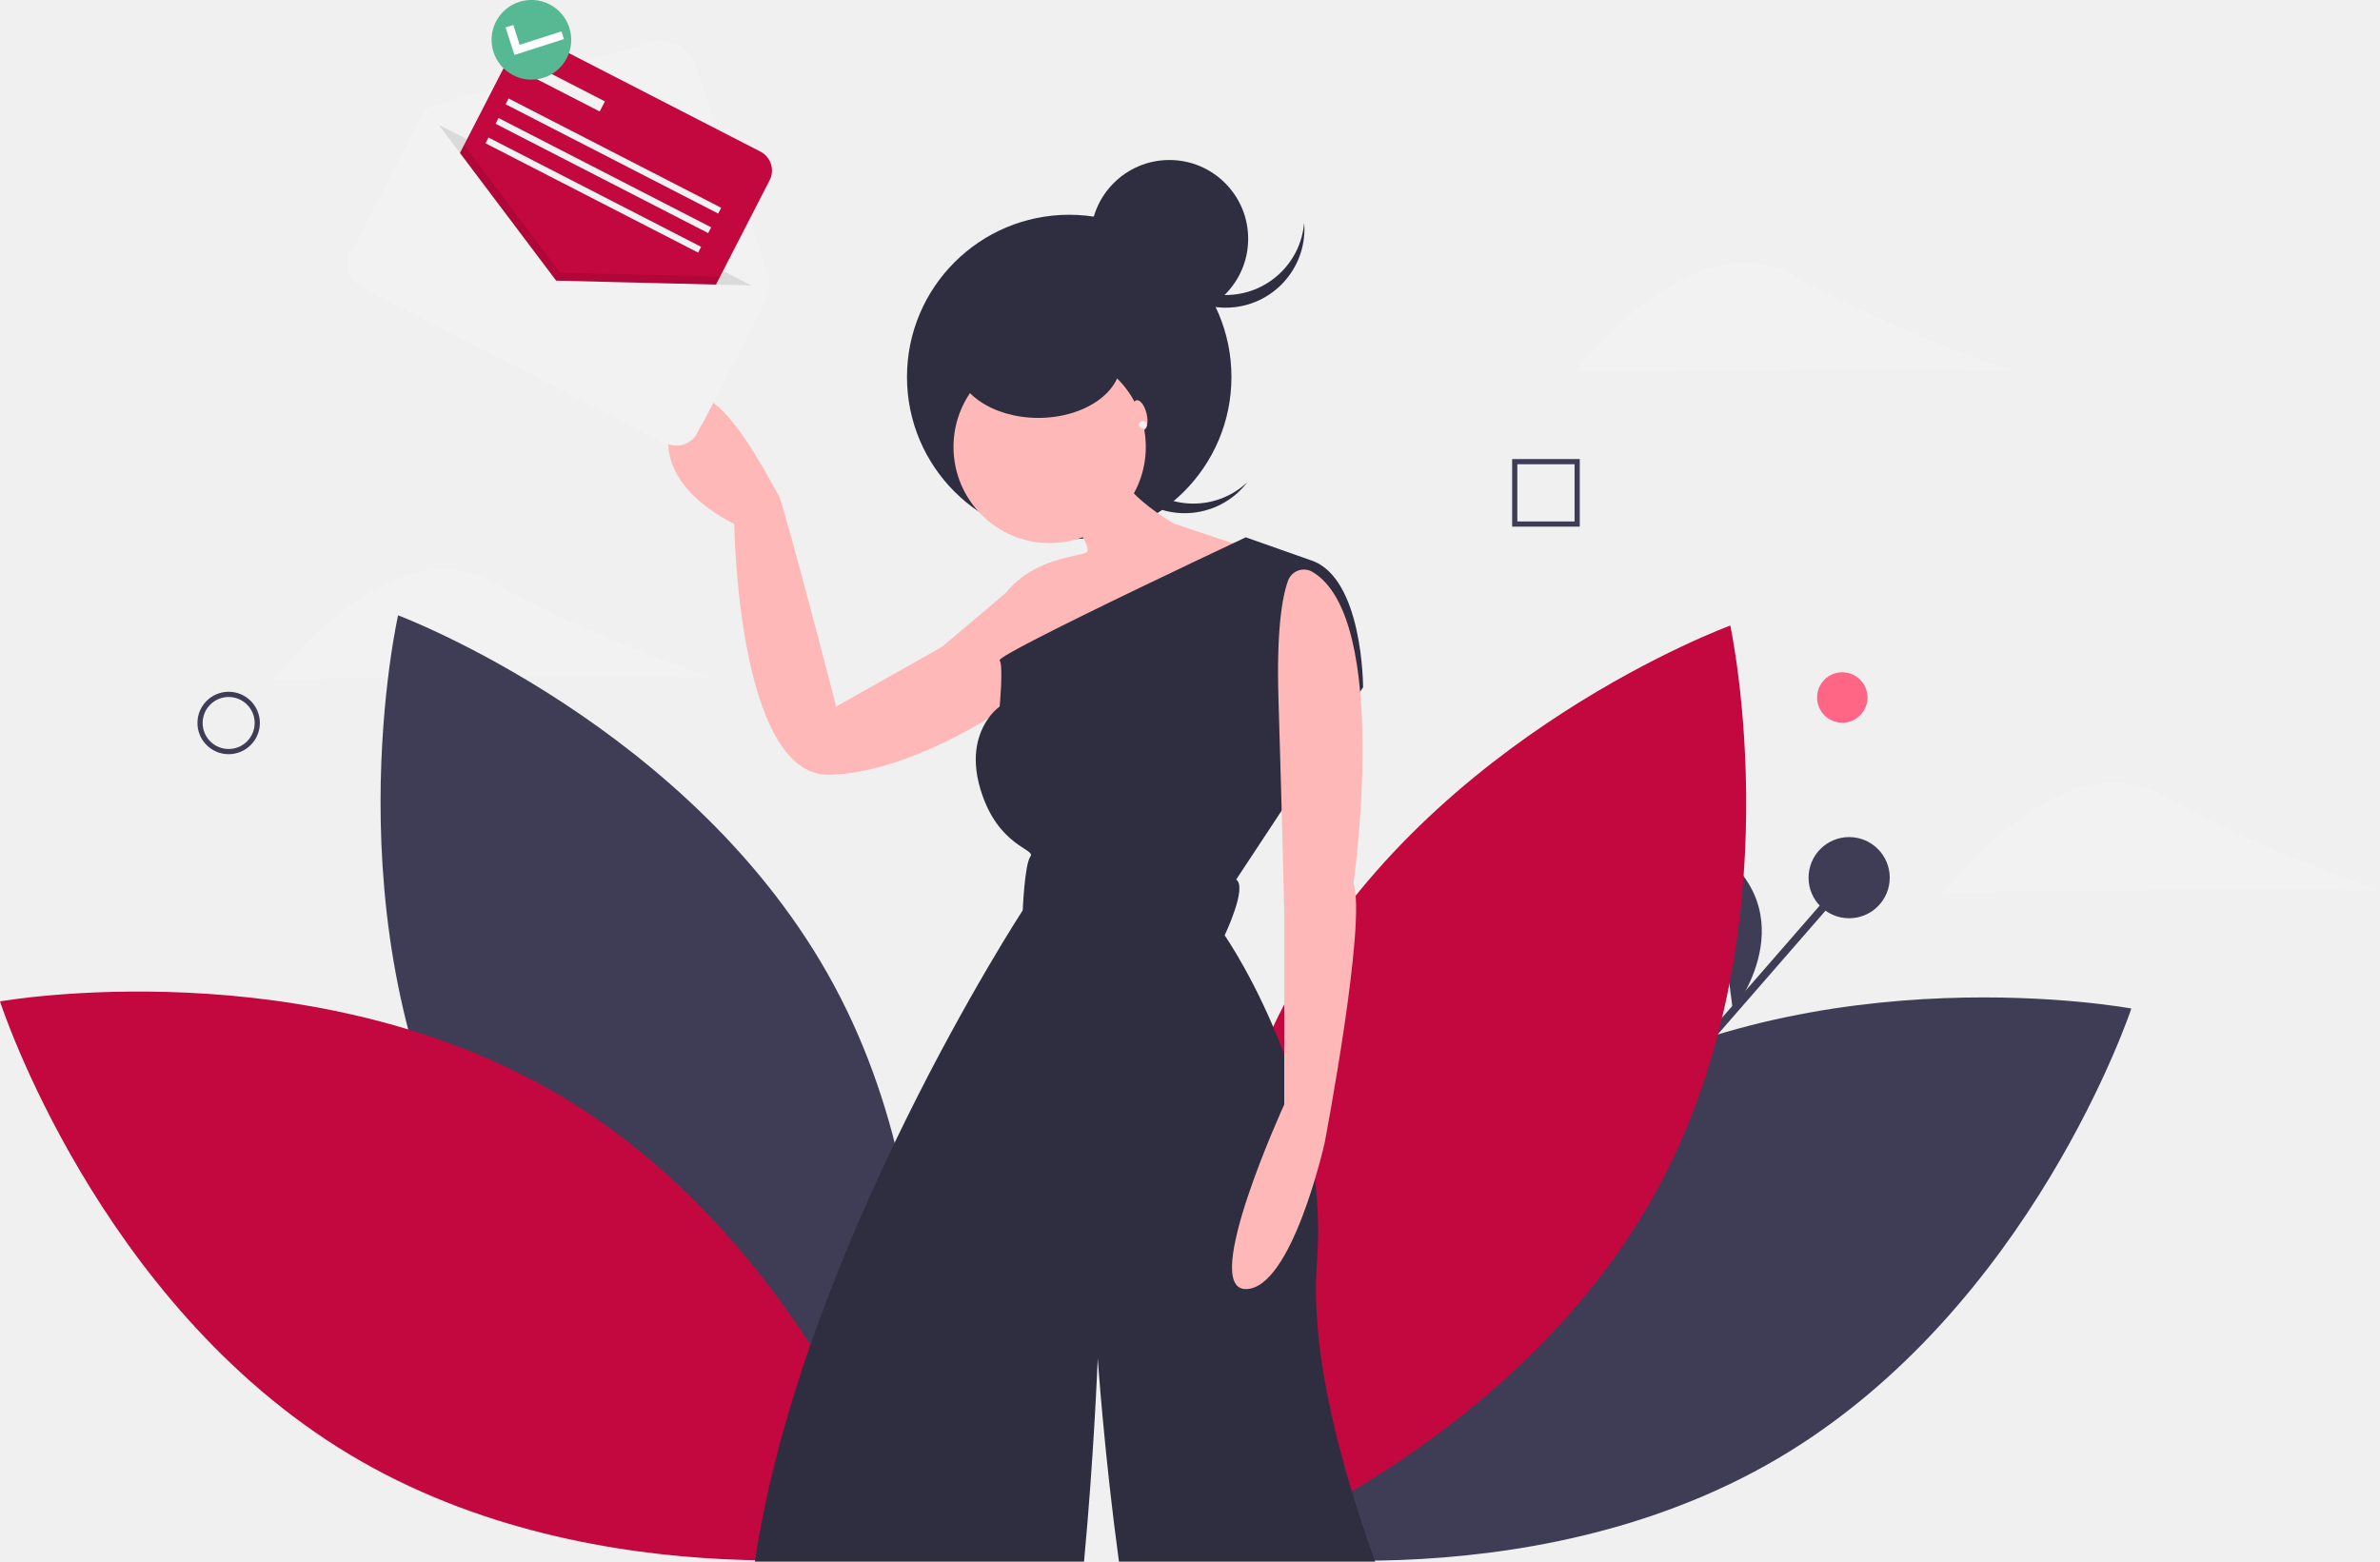
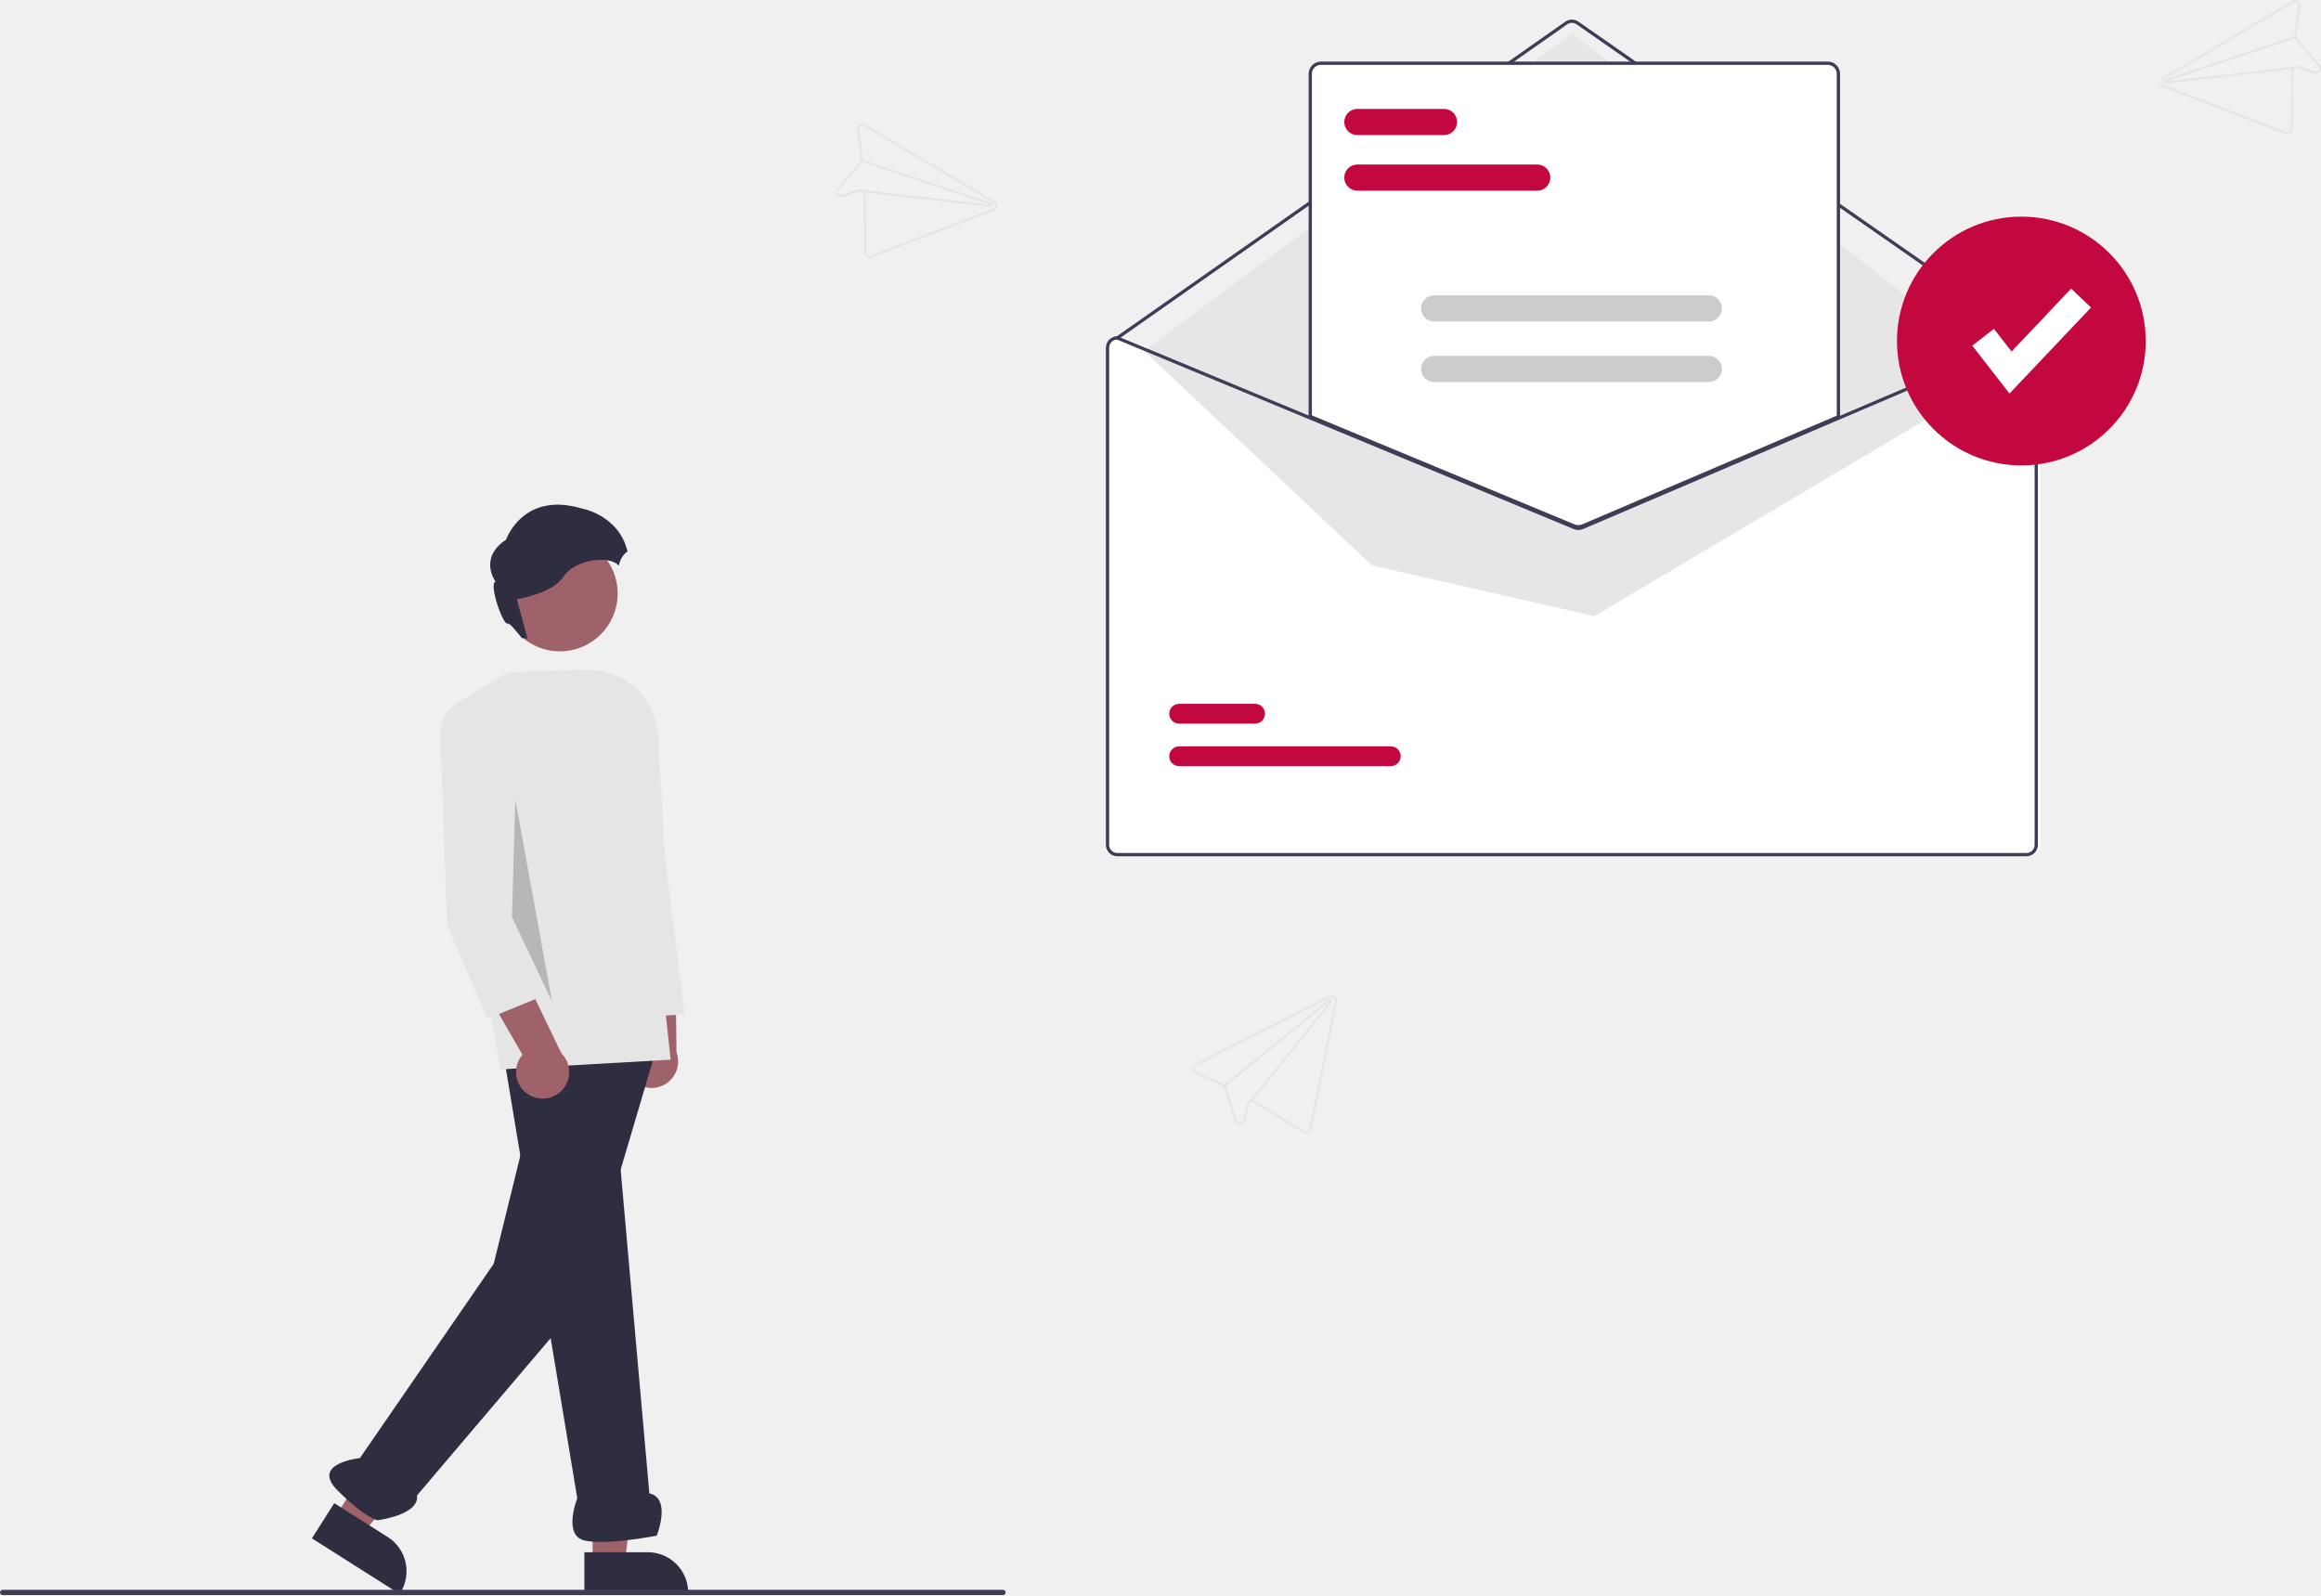
- <svg xmlns="http://www.w3.org/2000/svg" id="be452e83-5912-4855-80f8-a79ecab91838" data-name="Layer 1" width="915.112" height="600.53" viewBox="0 0 915.112 600.53">
-   <path d="M331.917,410.029c-46.277.213-83.944.897-83.944.897s44.774-59.307,83.776-37.334,83.807,36.562,83.807,36.562S378.194,409.816,331.917,410.029Z" transform="translate(-142.4442 -149.7349)" fill="#f2f2f2" />
-   <circle cx="708.362" cy="268.224" r="9.694" fill="#ff6584" />
-   <rect x="762.015" y="527.381" width="110.371" height="2.967" transform="translate(-260.7525 648.0865) rotate(-48.9494)" fill="#3f3d56" />
-   <circle cx="710.999" cy="337.513" r="15.608" fill="#3f3d56" />
-   <path d="M808.77,538.547s29.813-37.63-8.319-63.444" transform="translate(-142.4442 -149.7349)" fill="#3f3d56" />
-   <path d="M322.299,604.622c53.69,99.57,167.638,142.313,167.638,142.313s26.901-118.691-26.789-218.261S295.51,386.361,295.51,386.361,268.61,505.053,322.299,604.622Z" transform="translate(-142.4442 -149.7349)" fill="#3f3d56" />
-   <path d="M359.202,571.865c96.932,58.317,134.263,174.152,134.263,174.152s-119.826,21.283-216.758-37.034S142.444,534.83,142.444,534.83,262.27,513.547,359.202,571.865Z" transform="translate(-142.4442 -149.7349)" fill="#c3073f" />
-   <path d="M744.876,572.689c-97.444,57.458-135.798,172.957-135.798,172.957s119.633,22.342,217.077-35.115,135.798-172.957,135.798-172.957S842.319,515.231,744.876,572.689Z" transform="translate(-142.4442 -149.7349)" fill="#3f3d56" />
-   <path d="M779.02,608.312C724.452,707.403,610.13,749.137,610.13,749.137s-25.85-118.925,28.719-218.016S807.739,390.297,807.739,390.297,833.589,509.221,779.02,608.312Z" transform="translate(-142.4442 -149.7349)" fill="#c3073f" />
-   <path d="M580.991,335.58a30.283,30.283,0,0,1-3.762-40.83c-.61.572-1.206,1.165-1.776,1.796a30.287,30.287,0,0,0,44.931,40.625c.571-.631,1.101-1.284,1.609-1.948A30.283,30.283,0,0,1,580.991,335.58Z" transform="translate(-142.4442 -149.7349)" fill="#2f2e41" />
-   <circle cx="411.114" cy="144.965" r="62.376" fill="#2f2e41" />
-   <path d="M536.423,374.846l1.848-4.806L504.63,398.506,463.964,421.427s-20.703-79.853-22.181-81.331-28.096-57.671-39.926-31.054,22.921,42.144,22.921,42.144,1.109,97.228,36.599,96.489,79.483-32.902,80.222-35.86S536.423,374.846,536.423,374.846Z" transform="translate(-142.4442 -149.7349)" fill="#ffb8b8" />
-   <circle cx="403.591" cy="171.876" r="36.969" fill="#ffb8b8" />
-   <path d="M553.429,348.229s9.612,12.569,6.654,14.048-19.963,2.218-30.314,14.788,12.569,44.363,12.569,44.363l87.246-58.411-35.49-11.83s-24.399-13.309-23.66-27.357Z" transform="translate(-142.4442 -149.7349)" fill="#ffb8b8" />
-   <path d="M671.193,750.265h-98.51c-5.58-40.8-8.16-78.19-8.16-78.19s-1.44,37.61-5.27,78.19h-126.56c17.94-120.16,102.99-250.46,102.99-250.46s.74-17.75,2.96-20.71c2.22-2.95-12.57-3.69-19.23-25.87-4.06-13.54-.41-22.4,3.06-27.24a19.572,19.572,0,0,1,4.34-4.56s1.48-15.52,0-17.74c-.19-.29,1.27-1.31,3.97-2.86,2.25-1.3,5.36-2.97,9.08-4.89,21.31-11.05,62.56-30.6,76.69-37.26,3.1-1.47,4.9-2.31,4.9-2.31l25.14,8.87c19.96,6.65,19.96,48.8,19.96,48.8l-1.13,1.72-30.17,45.7-17.5,26.52c4.44,2.95-4.43,21.44-4.43,21.44s12.64,18.16,22.92,45.88a208.67,208.67,0,0,1,11.81,47.85,163.687,163.687,0,0,1,.76,31.96C646.073,670.725,658.253,714.015,671.193,750.265Z" transform="translate(-142.4442 -149.7349)" fill="#2f2e41" />
-   <path d="M646.947,369.593a6.459,6.459,0,0,0-9.247,3.458c-2.226,6.122-4.483,18.884-3.679,45.419,1.479,48.799,2.218,82.071,2.218,82.071v73.938s-32.533,70.98-14.788,70.98S651.766,589.265,651.766,589.265s16.266-85.028,11.091-99.816C662.857,489.45,677.45,387.293,646.947,369.593Z" transform="translate(-142.4442 -149.7349)" fill="#ffb8b8" />
-   <ellipse cx="399.252" cy="139.073" rx="31.729" ry="21.633" fill="#2f2e41" />
-   <circle cx="449.638" cy="91.817" r="30.287" fill="#2f2e41" />
-   <path d="M613.716,263.185A30.283,30.283,0,0,1,583.542,235.422c-.069.833-.113,1.673-.113,2.524a30.287,30.287,0,0,0,60.573,0c0-.851-.044-1.691-.113-2.524A30.283,30.283,0,0,1,613.716,263.185Z" transform="translate(-142.4442 -149.7349)" fill="#2f2e41" />
-   <ellipse cx="580.786" cy="309.411" rx="2.588" ry="5.915" transform="translate(-198.4355 -6.34316) rotate(-13.43351)" fill="#ffb8b8" />
-   <circle cx="439.451" cy="163.373" r="1.479" fill="#f2f2f2" />
-   <path d="M230.363,439.765a12,12,0,1,1,12-12A12.013,12.013,0,0,1,230.363,439.765Zm0-22a10,10,0,1,0,10,10A10.011,10.011,0,0,0,230.363,417.765Z" transform="translate(-142.4442 -149.7349)" fill="#3f3d56" />
-   <path d="M749.863,352.265h-26v-26h26Zm-24-2h22v-22h-22Z" transform="translate(-142.4442 -149.7349)" fill="#3f3d56" />
-   <path d="M973.917,492.029c-46.277.213-83.944.897-83.944.897s44.774-59.307,83.776-37.334,83.807,36.562,83.807,36.562S1020.194,491.816,973.917,492.029Z" transform="translate(-142.4442 -149.7349)" fill="#f2f2f2" />
-   <path d="M831.917,292.029c-46.277.213-83.944.897-83.944.897s44.774-59.307,83.776-37.334,83.807,36.562,83.807,36.562S878.194,291.816,831.917,292.029Z" transform="translate(-142.4442 -149.7349)" fill="#f2f2f2" />
-   <path d="M393.271,317.634,286.265,262.61a14.878,14.878,0,0,1-6.427-20.034L305.046,193.55a5.894,5.894,0,0,1,3.592-2.963l84.342-24.592a13.723,13.723,0,0,1,16.791,8.634l27.711,79.047a15.406,15.406,0,0,1-.838,12.142l-23.339,45.388A14.878,14.878,0,0,1,393.271,317.634Z" transform="translate(-142.4442 -149.7349)" fill="#f2f2f2" />
-   <path d="M397.522,298.204l-108.045-46.127c-3.481-1.79-.217.961,1.573-2.52l13.582-55.202,132.356,68.059-33.461,41.374C401.737,307.269,401.004,299.994,397.522,298.204Z" transform="translate(-142.4442 -149.7349)" opacity="0.1" />
-   <path d="M306.138,191.086" transform="translate(-142.4442 -149.7349)" fill="none" stroke="#3f3d56" stroke-miterlimit="10" />
-   <rect x="312.24" y="180.347" width="110.684" height="110.684" rx="8.186" transform="translate(-152.5584 305.0702) rotate(-62.78721)" fill="#c3073f" />
-   <polygon points="276.863 106.382 249.046 160.479 150.613 109.863 178.43 55.767 215.415 104.863 276.863 106.382" opacity="0.1" />
-   <path d="M356.286,257.656l-47.389-62.907a2.877,2.877,0,0,0-4.857.415l-26.966,52.442a8.984,8.984,0,0,0,3.881,12.097l117.49,60.415a8.984,8.984,0,0,0,12.097-3.881L437.047,264.694a3.511,3.511,0,0,0-3.035-5.115Z" transform="translate(-142.4442 -149.7349)" fill="#f2f2f2" />
-   <rect x="344.793" y="181.399" width="30.954" height="4.377" transform="translate(-18.6137 -294.1646) rotate(27.21279)" fill="#f2f2f2" />
-   <rect x="332.331" y="208.48" width="91.924" height="2.501" transform="translate(-4.66338 -299.5128) rotate(27.21279)" fill="#f2f2f2" />
-   <rect x="328.471" y="215.988" width="91.924" height="2.501" transform="translate(-1.65748 -296.9164) rotate(27.21279)" fill="#f2f2f2" />
-   <rect x="324.61" y="223.495" width="91.924" height="2.501" transform="translate(1.34841 -294.32) rotate(27.21279)" fill="#f2f2f2" />
-   <ellipse cx="346.908" cy="164.789" rx="12.843" ry="12.819" transform="translate(-100.7251 248.2064) rotate(-62.78721)" fill="#fff" />
-   <path d="M353.781,151.421a15.321,15.321,0,1,0,6.619,20.631A15.366,15.366,0,0,0,353.781,151.421Zm-13.539,19.451-3.392-10.573,2.966-.951,2.444,7.618,16.078-5.158.951,2.966-19.047,6.1Z" transform="translate(-142.4442 -149.7349)" fill="#57b894" />
+ <svg xmlns="http://www.w3.org/2000/svg" data-name="Layer 1" width="883.968" height="607.464" viewBox="0 0 883.968 607.464">
+   <path d="M930.734,274.341h-.125l-71.49,30.527-97.813,41.767a3.155,3.155,0,0,1-2.416.012L657.975,304.78l-73.246-30.39-.112-.05h-.125a4.364,4.364,0,0,0-4.359,4.359V468.012a4.364,4.364,0,0,0,4.359,4.359H930.734a4.364,4.364,0,0,0,4.359-4.359V278.7A4.364,4.364,0,0,0,930.734,274.341Z" transform="translate(-158.0159 -146.268)" fill="#fff" />
+   <path d="M931.045,275.586a.621.621,0,0,1-.355-.112L758.466,155.533a3.123,3.123,0,0,0-3.567.006L583.916,275.473a.623.623,0,0,1-.715-1.02l170.983-119.934a4.373,4.373,0,0,1,4.994-.008l172.223,119.941a.623.623,0,0,1-.356,1.134Z" transform="translate(-158.0159 -146.268)" fill="#3f3d56" />
+   <polygon points="435.67 133.57 598.834 12.645 763.237 142.174 607.241 234.65 522.549 215.346 435.67 133.57" fill="#e6e6e6" />
+   <path d="M687.714,438.037h-80.607a3.766,3.766,0,0,1-.011-7.532h80.618a3.766,3.766,0,0,1,.011,7.532Z" transform="translate(-158.0159 -146.268)" fill="#c3073f" />
+   <path d="M636.027,421.846h-28.92a3.766,3.766,0,0,1-.011-7.532H636.027a3.766,3.766,0,1,1,.011,7.532Z" transform="translate(-158.0159 -146.268)" fill="#c3073f" />
+   <path d="M759.145,347.191a4.71,4.71,0,0,1-1.787-.35L656.73,305.087V174.391a4.364,4.364,0,0,1,4.359-4.359H854.137a4.364,4.364,0,0,1,4.359,4.359V305.179l-.189.081-97.322,41.561A4.743,4.743,0,0,1,759.145,347.191Z" transform="translate(-158.0159 -146.268)" fill="#fff" />
+   <path d="M759.145,347.502a5.027,5.027,0,0,1-1.905-.373L656.418,305.295V174.391a4.676,4.676,0,0,1,4.671-4.671H854.137a4.676,4.676,0,0,1,4.671,4.671V305.384L761.108,347.107A5.05,5.05,0,0,1,759.145,347.502ZM657.664,304.463,757.715,345.978a3.81,3.81,0,0,0,2.907-.017L857.562,304.562V174.391a3.429,3.429,0,0,0-3.425-3.425H661.089a3.429,3.429,0,0,0-3.425,3.425Z" transform="translate(-158.0159 -146.268)" fill="#3f3d56" />
+   <path d="M929.8,274.341h-.125L858.185,304.867l-97.813,41.767a3.155,3.155,0,0,1-2.416.012L657.041,304.78l-73.246-30.39-.112-.05H583.558a4.364,4.364,0,0,0-4.359,4.359V468.012a4.364,4.364,0,0,0,4.359,4.359H929.8a4.364,4.364,0,0,0,4.359-4.359V278.7A4.364,4.364,0,0,0,929.8,274.341Zm3.114,193.671a3.115,3.115,0,0,1-3.114,3.114H583.558a3.115,3.115,0,0,1-3.114-3.114V278.7a3.121,3.121,0,0,1,2.995-3.114L657.041,306.125l100.435,41.674a4.434,4.434,0,0,0,3.388-.019L858.185,306.218,929.924,275.586a3.124,3.124,0,0,1,2.989,3.114Z" transform="translate(-158.0159 -146.268)" fill="#3f3d56" />
+   <path d="M743.479,218.887H674.978a4.982,4.982,0,0,1,0-9.964h68.501a4.982,4.982,0,0,1,0,9.964Z" transform="translate(-158.0159 -146.268)" fill="#c3073f" />
+   <path d="M707.983,197.714H674.978a4.982,4.982,0,0,1,0-9.964h33.005a4.982,4.982,0,0,1,0,9.964Z" transform="translate(-158.0159 -146.268)" fill="#c3073f" />
+   <path d="M808.847,268.706H704.227a4.982,4.982,0,0,1,0-9.964H808.847a4.982,4.982,0,0,1,0,9.964Z" transform="translate(-158.0159 -146.268)" fill="#ccc" />
+   <path d="M808.847,291.747H704.227a4.982,4.982,0,0,1,0-9.964H808.847a4.982,4.982,0,0,1,0,9.964Z" transform="translate(-158.0159 -146.268)" fill="#ccc" />
+   <circle cx="769.853" cy="129.878" r="47.371" fill="#c3073f" />
+   <polygon points="765.339 149.875 751.161 131.644 759.406 125.231 766.119 133.863 788.798 109.922 796.382 117.107 765.339 149.875" fill="#fff" />
+   <path d="M397.781,556.121a10.056,10.056,0,0,1,4.214-14.832l-3.081-35.602,16.326,8.848.423,32.452a10.11,10.11,0,0,1-17.882,9.134Z" transform="translate(-158.0159 -146.268)" fill="#9f616a" />
+   <path d="M400.875,533.598l-.133-.336-18.012-45.503-2.858-86.253.48-.034a26.466,26.466,0,0,1,28.321,25.113l2.642,46.374,7.489,59.643Z" transform="translate(-158.0159 -146.268)" fill="#e5e5e5" />
+   <polygon points="127.8 577.505 138.154 584.07 168.401 547.255 153.119 537.567 127.8 577.505" fill="#9f616a" />
+   <path d="M285.318,718.718l20.392,12.927.001.001a15.387,15.387,0,0,1,4.756,21.233l-.268.422-33.387-21.166Z" transform="translate(-158.0159 -146.268)" fill="#2f2e41" />
+   <polygon points="225.692 595.15 237.952 595.149 243.784 547.861 225.69 547.862 225.692 595.15" fill="#9f616a" />
+   <path d="M380.581,737.415l24.144-.001h.001a15.387,15.387,0,0,1,15.386,15.386v.5l-39.531.001Z" transform="translate(-158.0159 -146.268)" fill="#2f2e41" />
+   <path d="M349.019,543.284,377.881,716.886s-5.678,14.195,2.839,16.087,27.443-1.893,27.443-1.893,5.678-14.195-2.839-16.087l-16.087-181.389Z" transform="translate(-158.0159 -146.268)" fill="#2f2e41" />
+   <path d="M366.053,546.38l-19.995,81.174-50.978,74.02s-18.926,1.893-8.517,12.302S301.704,725.232,301.704,725.232s16.087-1.893,15.141-9.463l62.673-73.771,29.118-98.457Z" transform="translate(-158.0159 -146.268)" fill="#2f2e41" />
+   <path d="M348.603,553.529l-4.829-27.558c-7.272-7.601,6.468-26.392,8-28.433l-.899-11.686a3.507,3.507,0,0,1-1.993-1.085c-4.511-4.601-4.208-22.751-4.193-23.521L339.712,409.462l12.386-7.226,31.322-1.01L398.716,414.483l14.733,135.352-.525.029Z" transform="translate(-158.0159 -146.268)" fill="#e5e5e5" />
+   <path d="M359.443,563.194a10.056,10.056,0,0,1-2.443-15.225l-17.825-30.971,18.535,1.127,14.086,29.238a10.11,10.11,0,0,1-12.353,15.83Z" transform="translate(-158.0159 -146.268)" fill="#9f616a" />
+   <path d="M343.658,534.233,328.281,498.589l-2.57-72.812a13.098,13.098,0,0,1,6.607-11.862l17.739-10.84,3.827,76.544L365.331,525.367Z" transform="translate(-158.0159 -146.268)" fill="#e5e5e5" />
+   <circle cx="213.238" cy="226.044" r="22.008" fill="#9f616a" />
+   <path d="M379.212,339.816c-22.165-6.392-28.456,11.979-28.456,11.979-10.684,7.088-3.995,15.975-3.995,15.975-2.696.599,2.694,16.375,4.492,15.975.959-.213,3.425,2.731,5.517,5.522a11.07,11.07,0,0,1,2.137.205l-4.058-15.013s13.679-2.096,17.873-8.685c4.012-6.304,17.221-8.295,20.98-4.084a9.505,9.505,0,0,1,1.341-3.404,6.801,6.801,0,0,1,1.971-1.976C393.689,342.187,379.212,339.816,379.212,339.816Z" transform="translate(-158.0159 -146.268)" fill="#2f2e41" />
+   <polyline points="196.224 305.464 194.996 349.275 210.238 381.401 196.224 304.299" opacity="0.2" />
+   <path d="M540.016,753.732h-381a1,1,0,1,1,0-2h381a1,1,0,0,1,0,2Z" transform="translate(-158.0159 -146.268)" fill="#3f3d56" />
+   <path d="M487.352,193.546a1.999,1.999,0,0,0-2.998,1.991l1.544,11.323a1.3,1.3,0,0,1-.034.499,1.221,1.221,0,0,1-.237.436l-8.647,10.244a1.954,1.954,0,0,0-.127,2.414l.009.013a1.951,1.951,0,0,0,2.283.752l6.244-2.119a1.202,1.202,0,0,1,1.208.272,1.162,1.162,0,0,1,.372.854l.244,22.249a1.984,1.984,0,0,0,.874,1.629,2.004,2.004,0,0,0,1.832.213l46.607-17.825a1.998,1.998,0,0,0,.307-3.586l-.635-.377-48.847-28.982Zm-2.209,1.882a1.201,1.201,0,0,1,1.802-1.193L535.777,223.209l.65.385a1.201,1.201,0,0,1-.183,2.151l-46.607,17.825a1.198,1.198,0,0,1-1.624-1.106l-.244-22.249a1.915,1.915,0,0,0-.112-.646l47.45,5.452a.8.8,0,0,0,.48-1.497.696.696,0,0,0-.125-.054L486.702,207.194a1.97,1.97,0,0,0-.014-.442l-1.544-11.323Z" transform="translate(-158.0159 -146.268)" fill="#f1f1f1" />
+   <path d="M487.352,193.546a1.999,1.999,0,0,0-2.998,1.991l1.544,11.323a1.3,1.3,0,0,1-.034.499,1.221,1.221,0,0,1-.237.436l-8.647,10.244a1.954,1.954,0,0,0-.127,2.414l.009.013a1.951,1.951,0,0,0,2.283.752l6.244-2.119a1.202,1.202,0,0,1,1.208.272,1.162,1.162,0,0,1,.372.854l.244,22.249a1.984,1.984,0,0,0,.874,1.629,2.004,2.004,0,0,0,1.832.213l46.607-17.825a1.998,1.998,0,0,0,.307-3.586l-.635-.377-48.847-28.982Zm-2.209,1.882a1.201,1.201,0,0,1,1.802-1.193L535.777,223.209l.65.385a1.201,1.201,0,0,1-.183,2.151l-46.607,17.825a1.198,1.198,0,0,1-1.624-1.106l-.244-22.249a1.915,1.915,0,0,0-.112-.646,1.943,1.943,0,0,0-.512-.782c-.032-.032-.066-.061-.101-.09l-.002-.003a1.992,1.992,0,0,0-1.908-.351l-6.248,2.122a1.162,1.162,0,0,1-1.369-.456l-.005-.007a1.16,1.16,0,0,1,.077-1.447l8.647-10.243a1.889,1.889,0,0,0,.239-.35l.003-.002a1.916,1.916,0,0,0,.152-.377,1.857,1.857,0,0,0,.071-.389,1.97,1.97,0,0,0-.014-.442l-1.544-11.323Z" transform="translate(-158.0159 -146.268)" fill="#e5e5e5" />
+   <path d="M486.702,207.194,535.462,223.47a.697.697,0,0,1,.125.054.8.8,0,0,1-.48,1.497l-47.45-5.452-.838-.095.093-.792.13.012.002.003,48.154,5.529-48.72-16.266-.003.002-.211-.073.253-.758Z" transform="translate(-158.0159 -146.268)" fill="#e5e5e5" />
+   <path d="M1031.128,146.546,982.281,175.528l-.635.377a1.998,1.998,0,0,0,.307,3.586l46.607,17.825a2.004,2.004,0,0,0,1.832-.213,1.984,1.984,0,0,0,.874-1.629l.244-22.249a1.162,1.162,0,0,1,.372-.854,1.202,1.202,0,0,1,1.208-.272l6.244,2.119a1.951,1.951,0,0,0,2.283-.752l.009-.013a1.954,1.954,0,0,0-.127-2.414l-8.647-10.244a1.221,1.221,0,0,1-.237-.436,1.3,1.3,0,0,1-.034-.499l1.544-11.323a1.999,1.999,0,0,0-2.998-1.991Zm2.209,1.882-1.544,11.323a1.97,1.97,0,0,0-.014.442L983.018,176.47a.696.696,0,0,0-.125.054.8.8,0,0,0,.48,1.497l47.45-5.452a1.915,1.915,0,0,0-.112.646l-.244,22.249a1.198,1.198,0,0,1-1.624,1.106l-46.607-17.825a1.201,1.201,0,0,1-.183-2.151l.65-.385,48.832-28.973a1.201,1.201,0,0,1,1.802,1.193Z" transform="translate(-158.0159 -146.268)" fill="#f1f1f1" />
+   <path d="M1031.128,146.546,982.281,175.528l-.635.377a1.998,1.998,0,0,0,.307,3.586l46.607,17.825a2.004,2.004,0,0,0,1.832-.213,1.984,1.984,0,0,0,.874-1.629l.244-22.249a1.162,1.162,0,0,1,.372-.854,1.202,1.202,0,0,1,1.208-.272l6.244,2.119a1.951,1.951,0,0,0,2.283-.752l.009-.013a1.954,1.954,0,0,0-.127-2.414l-8.647-10.244a1.221,1.221,0,0,1-.237-.436,1.3,1.3,0,0,1-.034-.499l1.544-11.323a1.999,1.999,0,0,0-2.998-1.991Zm2.209,1.882-1.544,11.323a1.97,1.97,0,0,0-.014.442,1.857,1.857,0,0,0,.071.389,1.916,1.916,0,0,0,.152.377l.003.002a1.889,1.889,0,0,0,.239.35l8.647,10.243a1.16,1.16,0,0,1,.077,1.447l-.005.007a1.162,1.162,0,0,1-1.369.456l-6.248-2.122a1.992,1.992,0,0,0-1.908.351l-.002.003c-.035.029-.07.059-.101.09a1.943,1.943,0,0,0-.512.782,1.915,1.915,0,0,0-.112.646l-.244,22.249a1.198,1.198,0,0,1-1.624,1.106l-46.607-17.825a1.201,1.201,0,0,1-.183-2.151l.65-.385,48.832-28.973a1.201,1.201,0,0,1,1.802,1.193Z" transform="translate(-158.0159 -146.268)" fill="#e5e5e5" />
+   <path d="M1031.963,160.131l.253.758-.211.073-.003-.002-48.72,16.266,48.154-5.529.002-.003.13-.012.093.792-.838.095-47.45,5.452a.8.8,0,0,1-.48-1.497.697.697,0,0,1,.125-.054l48.761-16.276Z" transform="translate(-158.0159 -146.268)" fill="#e5e5e5" />
+   <path d="M613.142,551.49a1.999,1.999,0,0,0,.081,3.598l10.396,4.747a1.3,1.3,0,0,1,.404.295,1.221,1.221,0,0,1,.242.434l4.037,12.783a1.954,1.954,0,0,0,1.972,1.397l.016-.001a1.951,1.951,0,0,0,1.856-1.527l1.546-6.411a1.202,1.202,0,0,1,.875-.875,1.162,1.162,0,0,1,.921.142l18.936,11.684a1.984,1.984,0,0,0,1.844.132,2.004,2.004,0,0,0,1.16-1.435l9.842-48.919a1.998,1.998,0,0,0-2.867-2.176l-.658.335L613.142,551.49Zm.41,2.873a1.201,1.201,0,0,1-.045-2.16l50.585-25.789.673-.343a1.201,1.201,0,0,1,1.72,1.304L656.644,576.292a1.198,1.198,0,0,1-1.802.782l-18.935-11.684a1.915,1.915,0,0,0-.606-.251l29.967-37.192a.8.8,0,0,0-1.009-1.205.696.696,0,0,0-.113.077l-39.816,32.515a1.97,1.97,0,0,0-.381-.224l-10.396-4.747Z" transform="translate(-158.0159 -146.268)" fill="#f1f1f1" />
+   <path d="M613.142,551.49a1.999,1.999,0,0,0,.081,3.598l10.396,4.747a1.3,1.3,0,0,1,.404.295,1.221,1.221,0,0,1,.242.434l4.037,12.783a1.954,1.954,0,0,0,1.972,1.397l.016-.001a1.951,1.951,0,0,0,1.856-1.527l1.546-6.411a1.202,1.202,0,0,1,.875-.875,1.162,1.162,0,0,1,.921.142l18.936,11.684a1.984,1.984,0,0,0,1.844.132,2.004,2.004,0,0,0,1.16-1.435l9.842-48.919a1.998,1.998,0,0,0-2.867-2.176l-.658.335L613.142,551.49Zm.41,2.873a1.201,1.201,0,0,1-.045-2.16l50.585-25.789.673-.343a1.201,1.201,0,0,1,1.72,1.304l-9.842,48.919a1.198,1.198,0,0,1-1.802.782l-18.935-11.684a1.915,1.915,0,0,0-.606-.251,1.943,1.943,0,0,0-.935.015c-.044.01-.087.024-.13.037l-.004 0a1.992,1.992,0,0,0-1.316,1.425l-1.546,6.415a1.162,1.162,0,0,1-1.117.913l-.008 0a1.16,1.16,0,0,1-1.182-.838l-4.037-12.783a1.89,1.89,0,0,0-.168-.389l-0-.004a1.915,1.915,0,0,0-.237-.33,1.857,1.857,0,0,0-.291-.268,1.97,1.97,0,0,0-.381-.224l-10.396-4.747Z" transform="translate(-158.0159 -146.268)" fill="#e5e5e5" />
+   <path d="M624.329,559.333l39.816-32.515a.697.697,0,0,1,.113-.077.8.8,0,0,1,1.009,1.205l-29.967,37.192-.528.657-.62-.502.08-.103.004-0,30.408-37.746-39.785,32.486 0.0.004-.174.139-.505-.619Z" transform="translate(-158.0159 -146.268)" fill="#e5e5e5" />
</svg>
